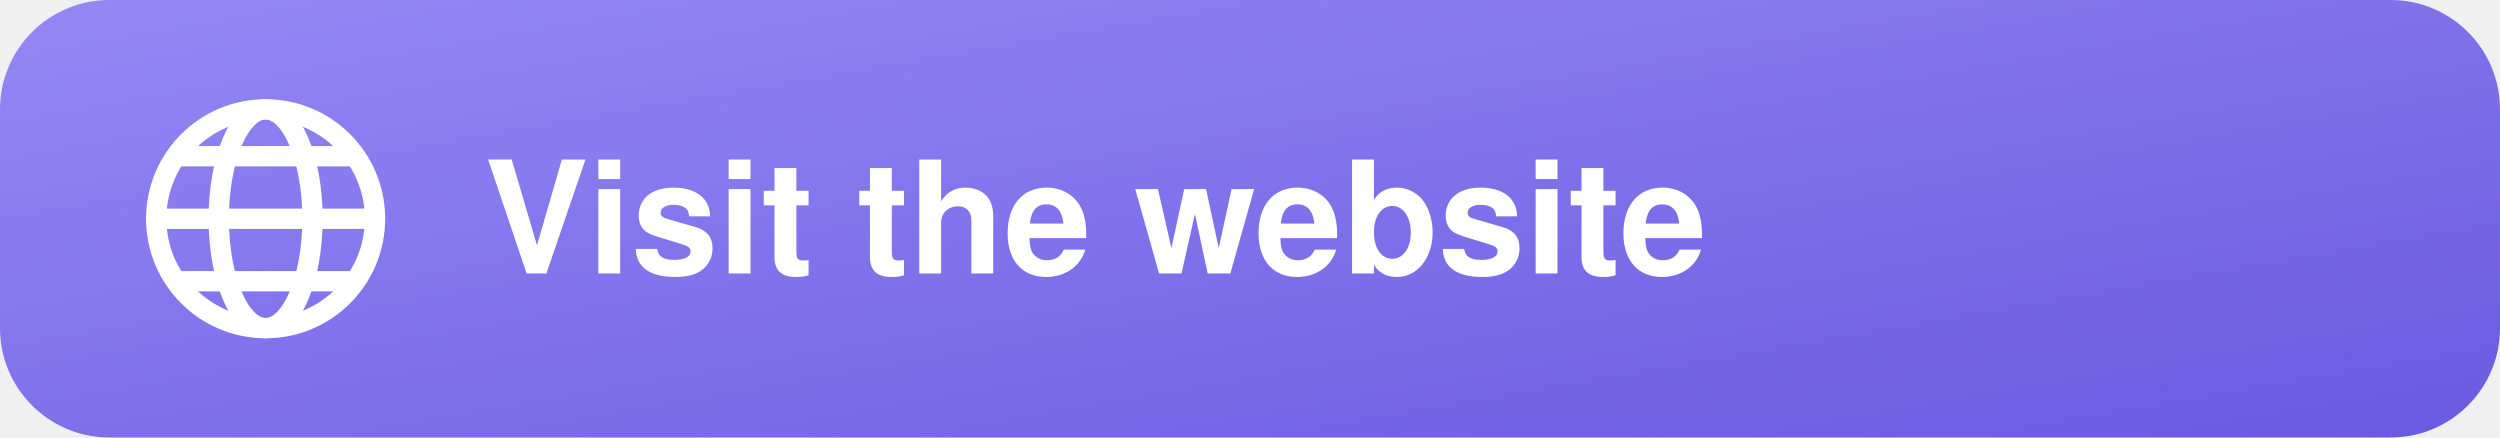
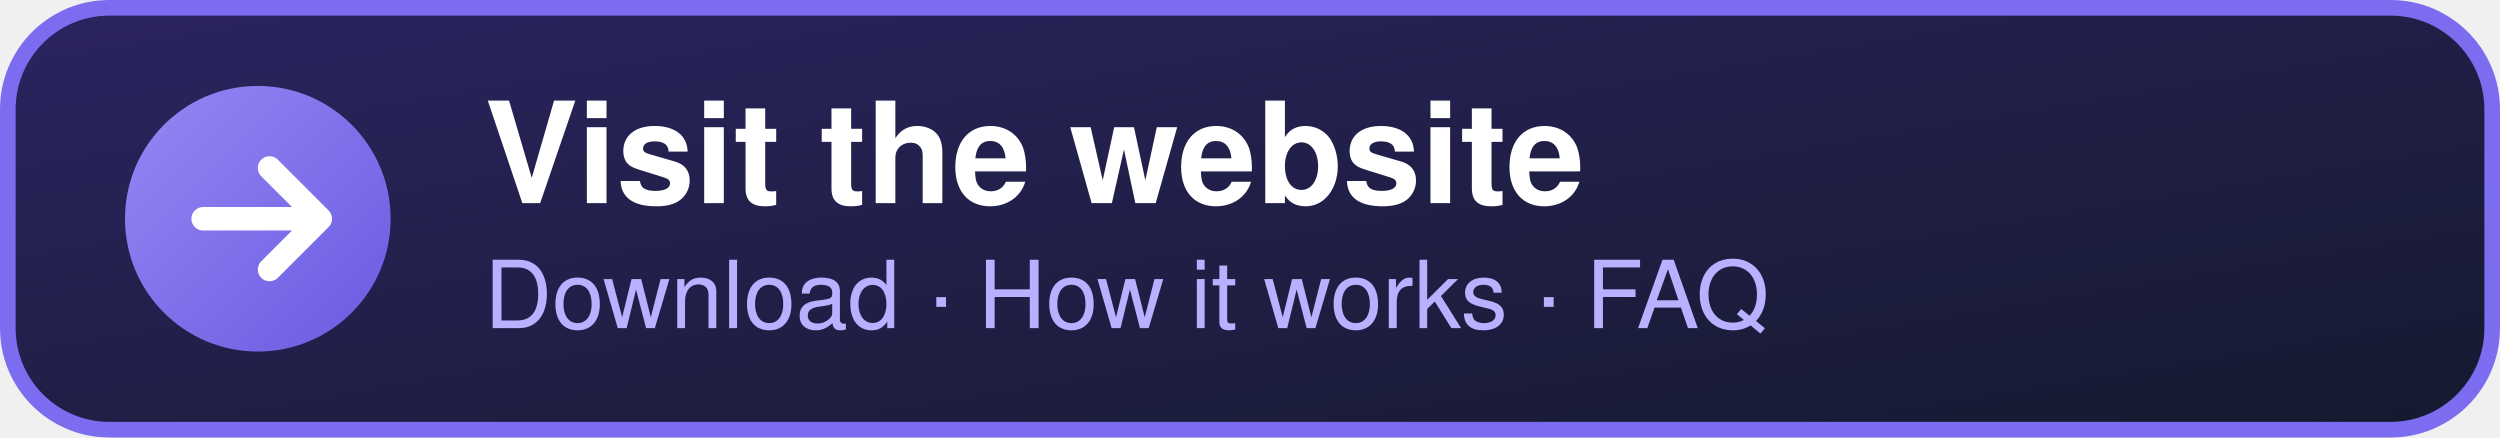
<svg xmlns="http://www.w3.org/2000/svg" width="320" height="56" viewBox="0 0 320 56" role="img" aria-label="Visit the website">
  <defs>
-     <linearGradient id="w" x1="0" y1="0" x2="1" y2="1">
+     <linearGradient id="bg" x1="0" y1="0" x2="1" y2="1">
+       <stop offset="0" stop-color="#2B2460" />
+       <stop offset="1" stop-color="#151A2E" />
+     </linearGradient>
+     <linearGradient id="ac" x1="0" y1="0" x2="1" y2="1">
      <stop offset="0" stop-color="#9588F5" />
      <stop offset="1" stop-color="#6A5AE0" />
    </linearGradient>
  </defs>
-   <rect width="320" height="56" rx="14" fill="url(#w)" />
-   <g fill="none" stroke="#FFFFFF" stroke-width="2.6" stroke-linecap="round">
-     <circle cx="34" cy="28" r="14" />
-     <ellipse cx="34" cy="28" rx="6" ry="14" />
-     <path d="M20 28h28M23 20h22M23 36h22" />
-   </g>
-   <text x="62" y="35" font-family="Segoe UI, Helvetica, Arial, sans-serif" font-size="20" font-weight="700" fill="#FFFFFF">Visit the website</text>
+   <rect x="1" y="1" width="318" height="54" rx="13" fill="url(#bg)" stroke="#7C6CF0" stroke-width="2" />
+   <circle cx="33" cy="28" r="17" fill="url(#ac)" />
+   <path d="M26 28h14M34.5 21.5L41 28l-6.5 6.5" fill="none" stroke="#FFFFFF" stroke-width="3" stroke-linecap="round" stroke-linejoin="round" />
+   <text x="62" y="26" font-family="Segoe UI, Helvetica, Arial, sans-serif" font-size="18" font-weight="700" fill="#FFFFFF">Visit the website</text>
+   <text x="62" y="42" font-family="Segoe UI, Helvetica, Arial, sans-serif" font-size="12" fill="#B9B0FF">Download · How it works · FAQ</text>
</svg>
